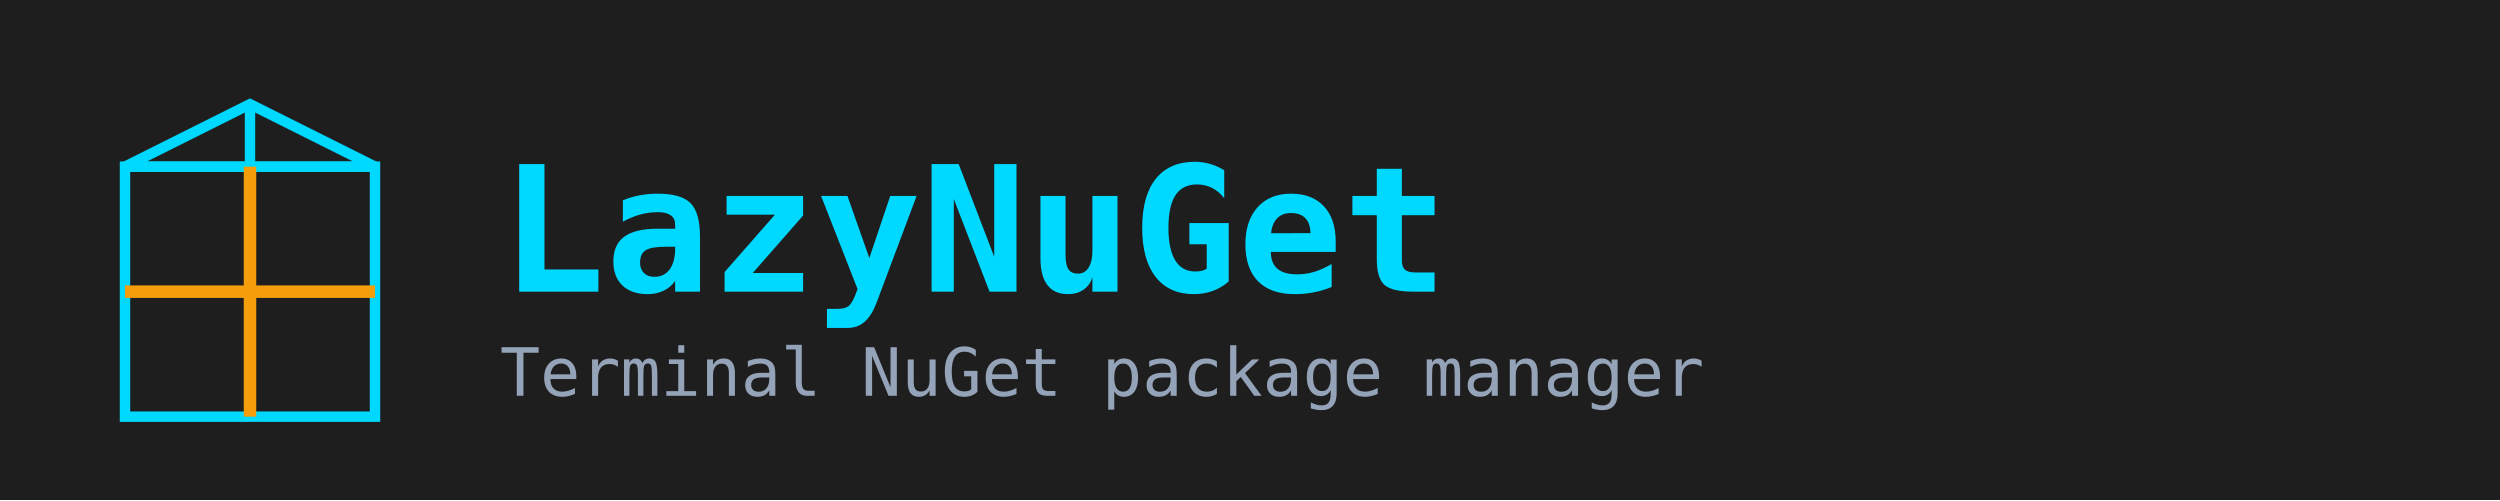
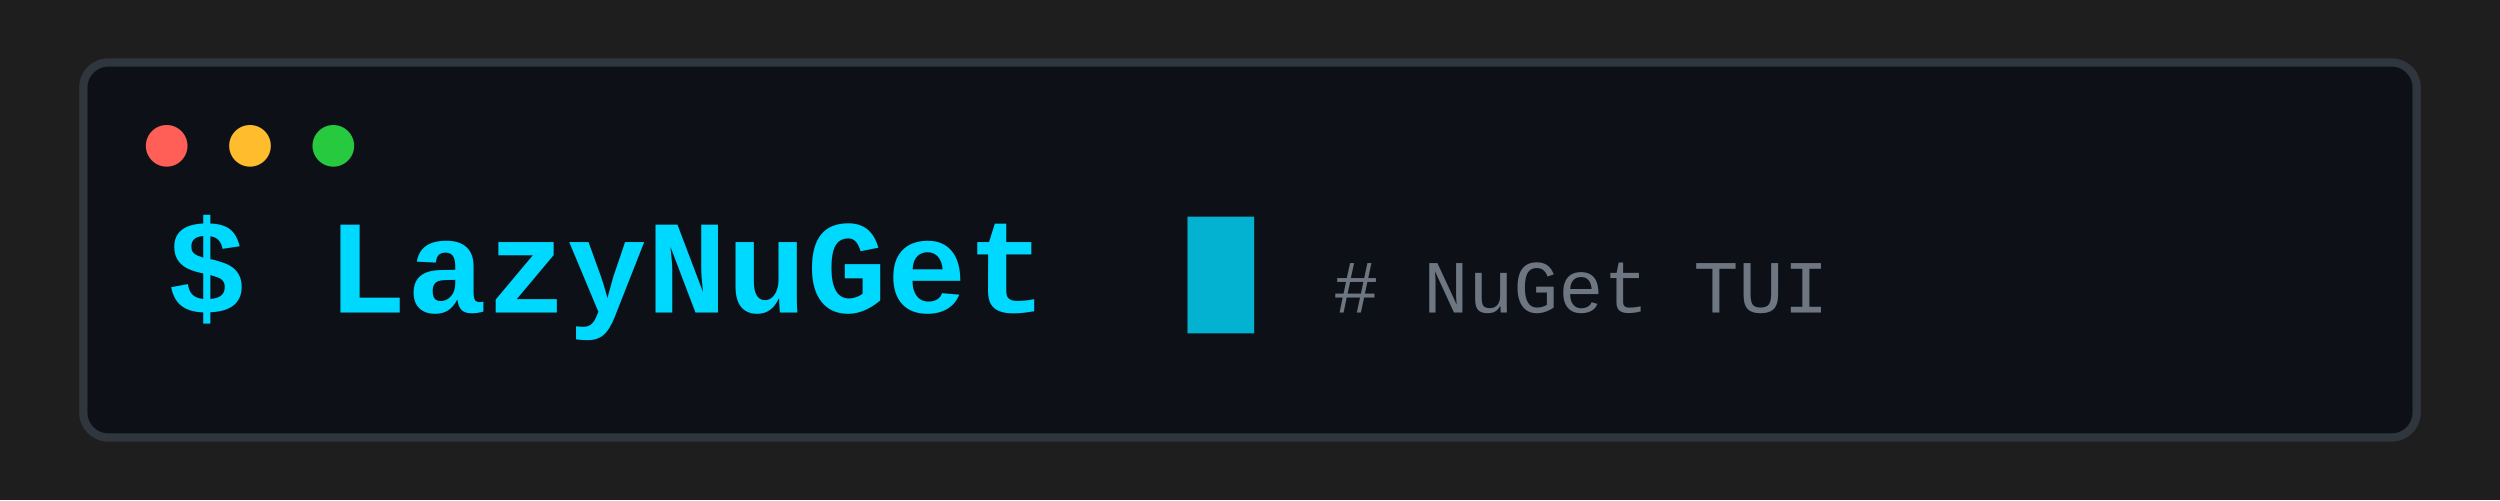
<svg xmlns="http://www.w3.org/2000/svg" width="600" height="120">
  <rect width="600" height="120" fill="#1e1e1e" />
-   <g transform="translate(30, 25)">
-     <rect x="0" y="15" width="60" height="60" fill="none" stroke="#00d9ff" stroke-width="2.5" />
-     <polygon points="0,15 30,0 60,15" fill="none" stroke="#00d9ff" stroke-width="2.5" />
-     <line x1="30" y1="0" x2="30" y2="75" stroke="#00d9ff" stroke-width="2.5" />
-     <line x1="0" y1="45" x2="60" y2="45" stroke="#f59e0b" stroke-width="3" />
-     <line x1="30" y1="15" x2="30" y2="75" stroke="#f59e0b" stroke-width="3" />
-   </g>
-   <text x="120" y="70" font-family="monospace" font-size="42" font-weight="bold" fill="#00d9ff">LazyNuGet</text>
-   <text x="120" y="95" font-family="monospace" font-size="16" fill="#94a3b8">Terminal NuGet package manager</text>
+   <rect x="20" y="15" width="560" height="90" fill="#0d1117" stroke="#30363d" stroke-width="2" rx="6" />
+   <circle cx="40" cy="35" r="5" fill="#ff5f56" />
+   <circle cx="60" cy="35" r="5" fill="#ffbd2e" />
+   <circle cx="80" cy="35" r="5" fill="#27c93f" />
+   <text x="40" y="75" font-family="'Courier New', monospace" font-size="32" font-weight="bold" fill="#00d9ff">
+     $ LazyNuGet
+   </text>
+   <rect x="285" y="52" width="16" height="28" fill="#00d9ff" opacity="0.8" />
+   <text x="320" y="75" font-family="'Courier New', monospace" font-size="18" fill="#6e7681">
+     # NuGet TUI
+   </text>
</svg>
